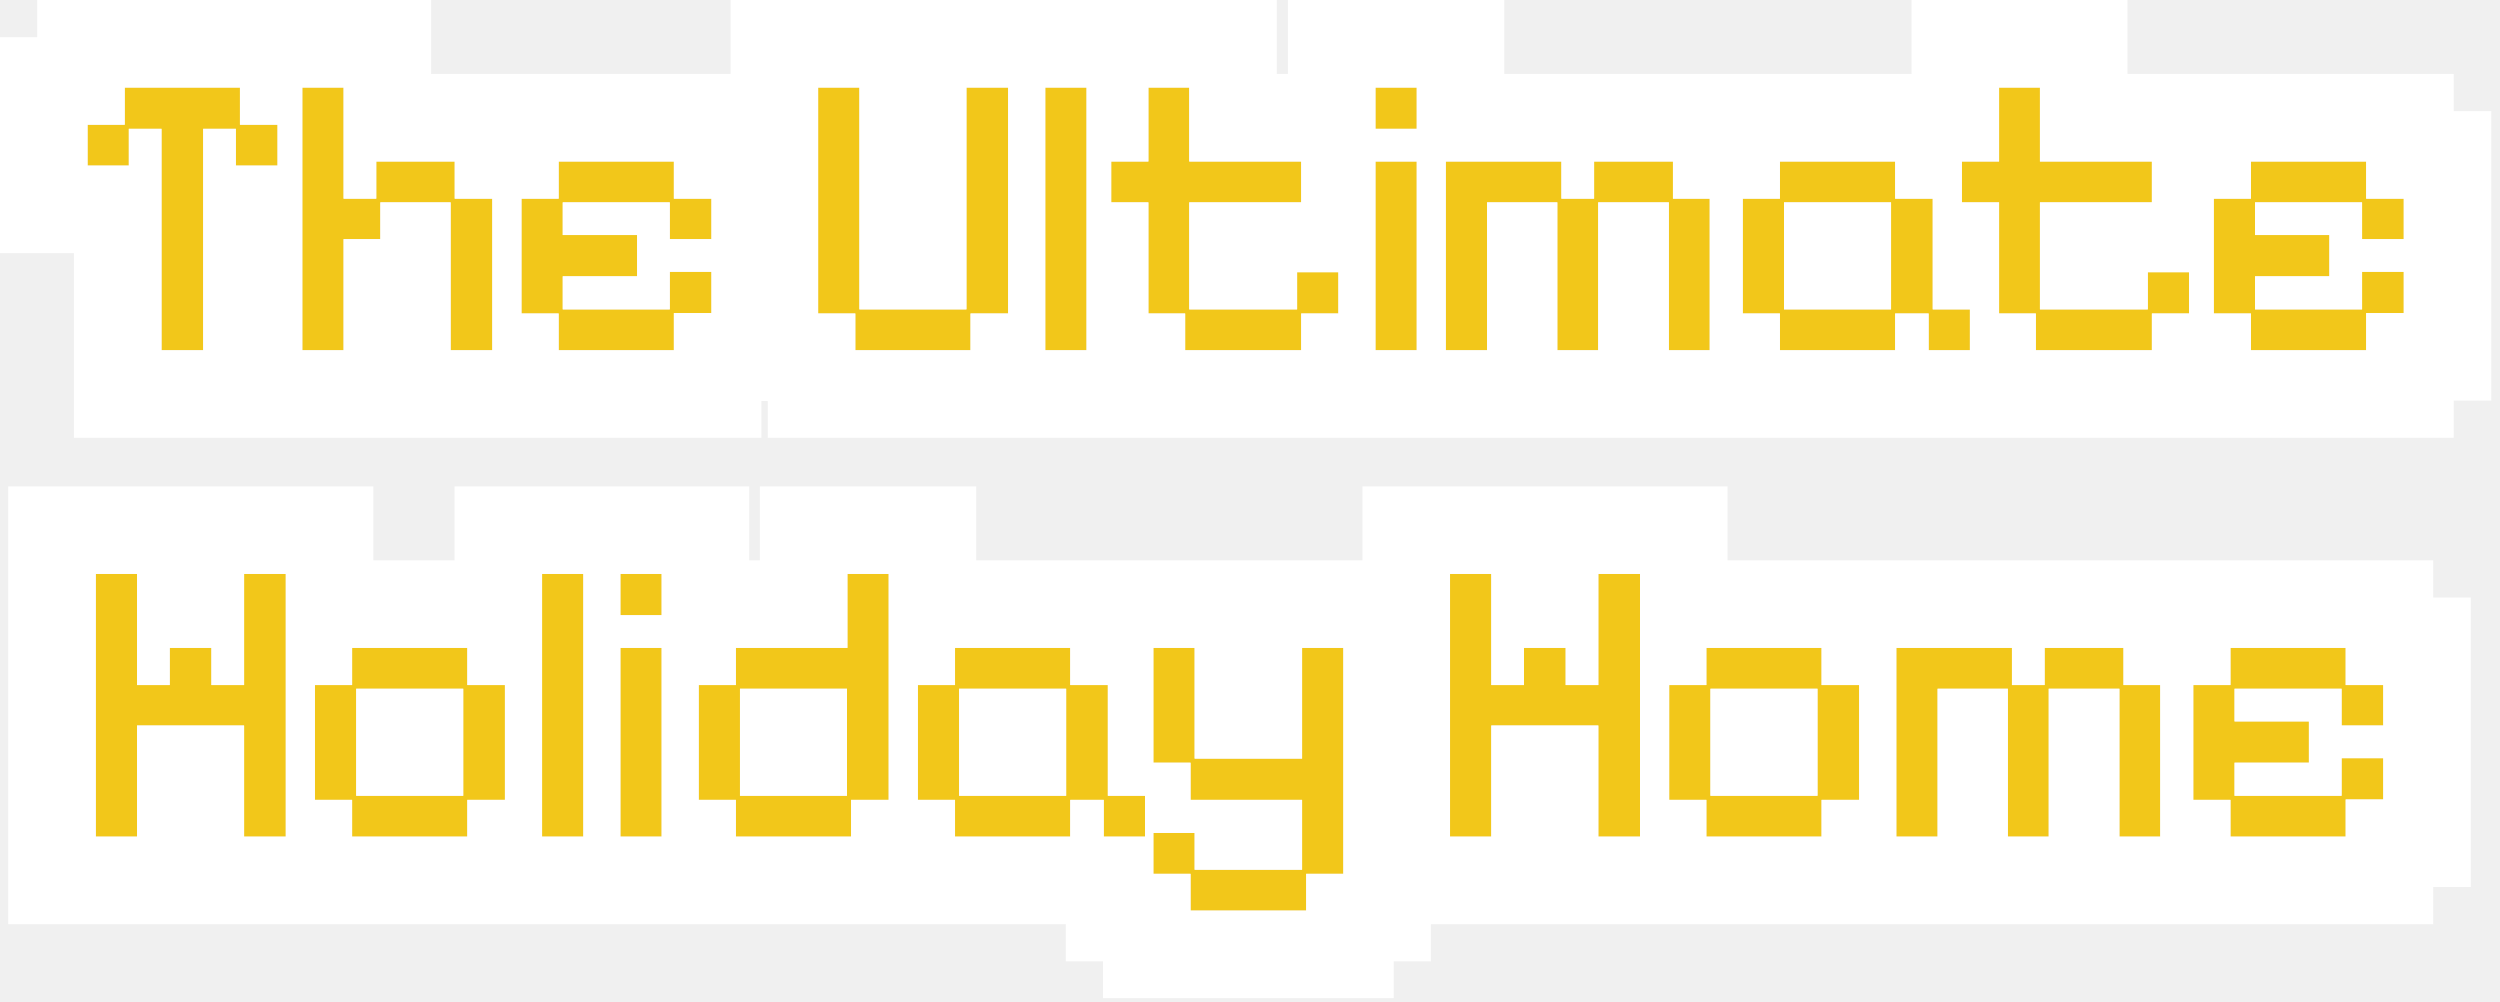
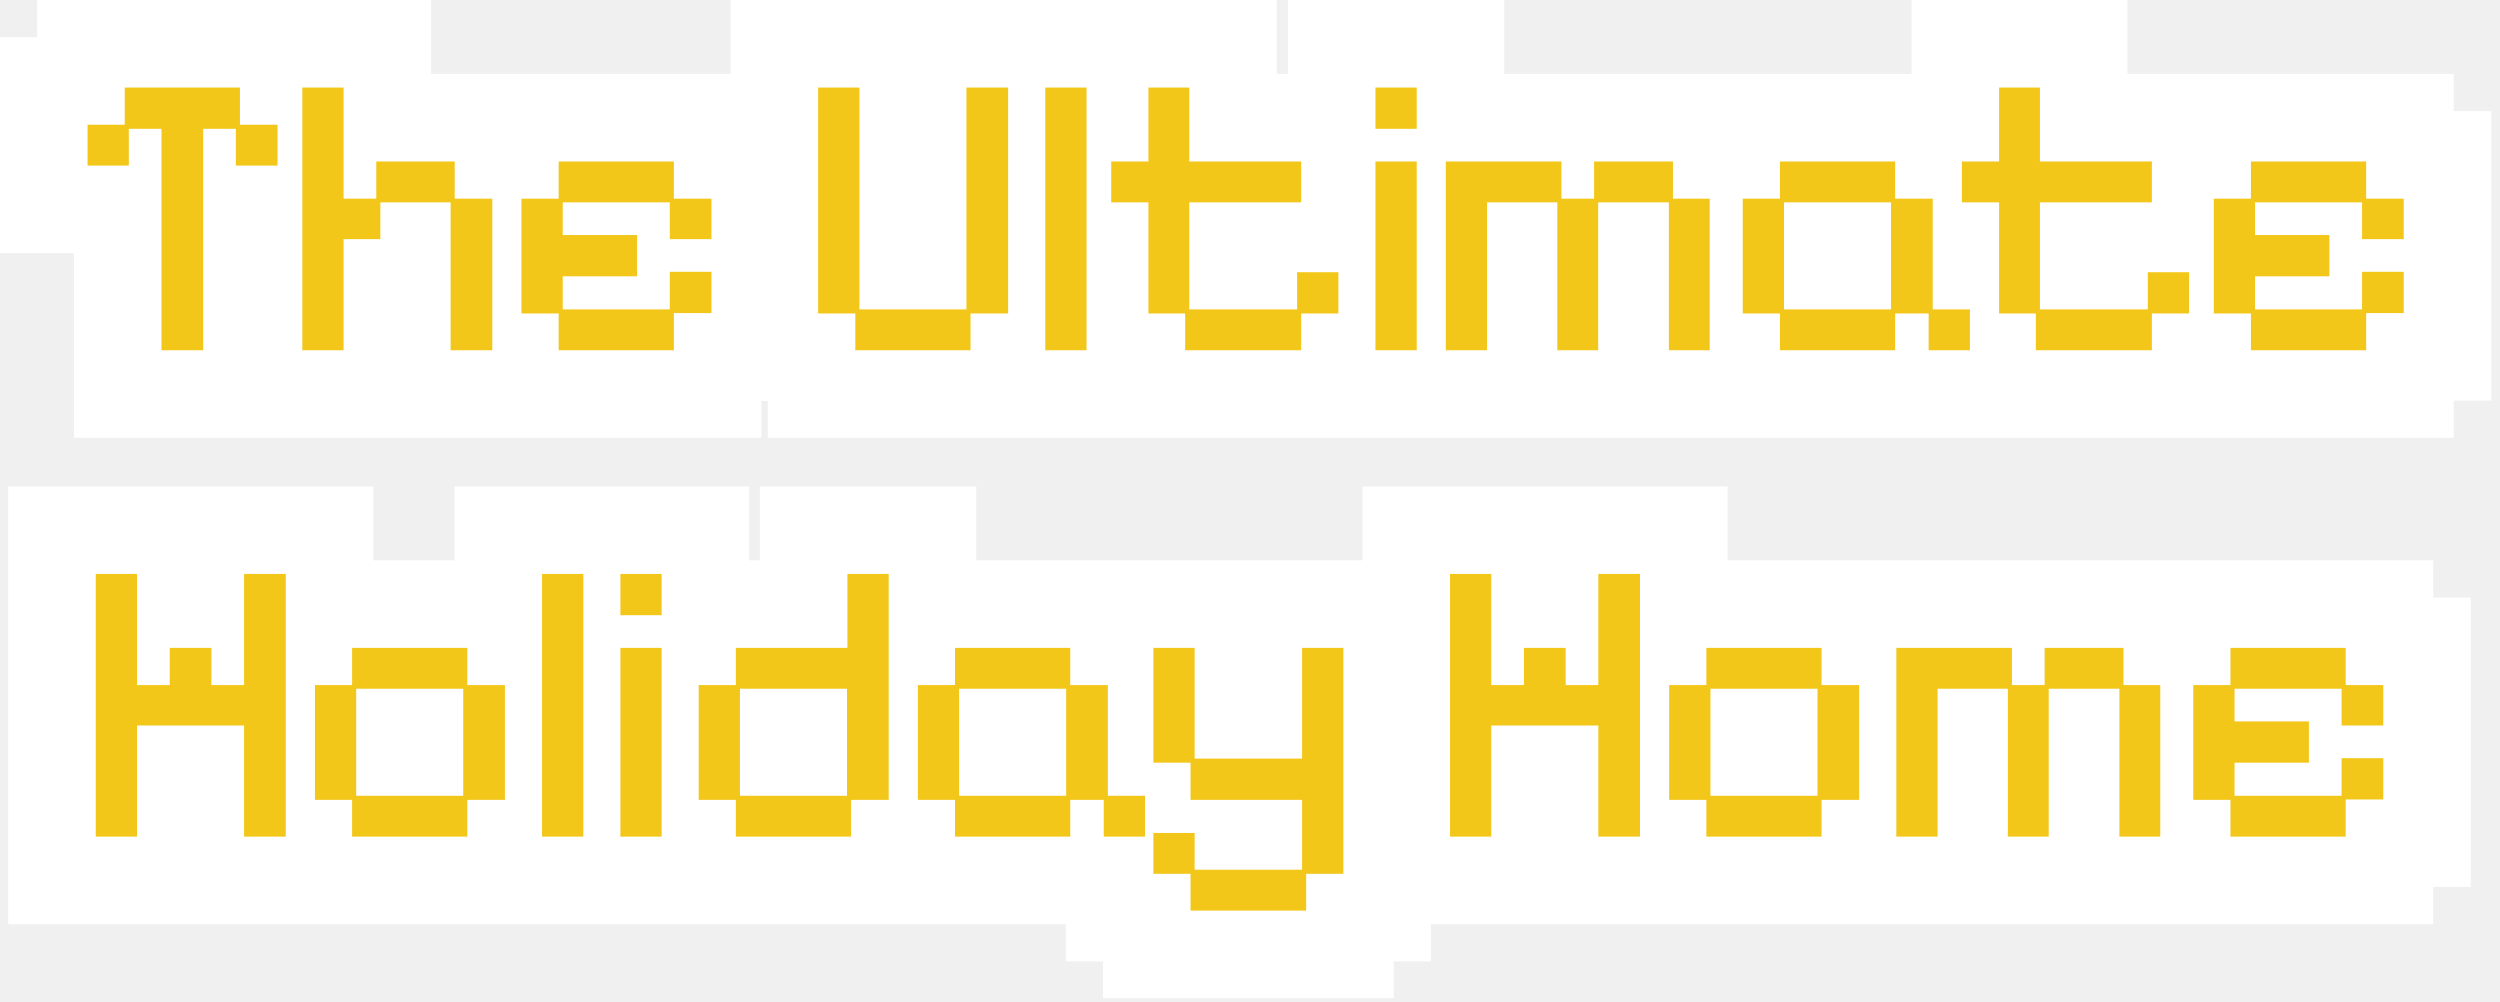
<svg xmlns="http://www.w3.org/2000/svg" xmlns:xlink="http://www.w3.org/1999/xlink" width="257" height="103" viewBox="0 0 257 103" fill="none">
+   <path d="M16.602 36.006V13.242H13.242V17.022H9V12.822H12.822V9H24.666V12.822H28.53V17.022H24.246V13.242H20.886V36.006H16.602ZM31.078 36.006V9H35.32V20.424H38.68V16.602H46.744V20.424H50.608V36.006H46.324V20.802H39.1V24.582H35.32V36.006H31.078ZM57.429 36.006V32.226H53.607V20.424H57.429V16.602H69.273V20.424H73.137V24.582H68.853V20.802H57.849V24.162H65.493V28.404H57.849V31.806H68.853V27.942H73.137V32.184H69.273V36.006H57.429ZM87.927 36.006V32.226H84.104V9H88.347V31.806H99.35V9H103.634V32.226H99.77V36.006H87.927ZM107.454 36.006V9H111.696V36.006H107.454ZM121.835 36.006V32.226H118.055V20.802H114.233V16.602H118.055V9H122.255V16.602H133.763V20.802H122.255V31.806H133.343V27.984H137.585V32.226H133.763V36.006H121.835ZM141.397 36.006V16.602H145.639V36.006H141.397ZM141.397 13.242V9H145.639V13.242H141.397ZM148.627 36.006V16.602H160.513V20.424H163.873V16.602H171.979V20.424H175.759V36.006H171.559V20.802H164.293V36.006H160.093V20.802H152.869V36.006H148.627ZM182.976 36.006V32.226H179.154V20.424H182.976V16.602H194.82V20.424H198.684V31.806H202.506V36.006H198.264V32.226H194.82V36.006H182.976ZM183.396 31.806H194.4V20.802H183.396V31.806ZM209.285 36.006V32.226H205.505V20.802H201.683V16.602H205.505V9H209.705V16.602H221.213V20.802H209.705V31.806H220.793V27.984H225.035V32.226H221.213V36.006H209.285ZM231.397 36.006V32.226H227.575V20.424H231.397V16.602H243.241V20.424H247.105V24.582H242.821V20.802H231.817V24.162H239.461V28.404H231.817V31.806H242.821V27.942H247.105V32.184H243.241V36.006H231.397ZM9.846 86.006V59H14.088V70.424H17.448V66.602H21.733V70.424H25.093V59H29.377V86.006H25.093V74.582H14.088V86.006H9.846ZM36.197 86.006V82.226H32.376V70.424H36.197V66.602H48.041V70.424H51.906V82.226H48.041V86.006H36.197ZM36.617 81.806H47.621V70.802H36.617V81.806ZM55.725 86.006V59H59.967V86.006H55.725ZM63.776 86.006V66.602H68.017V86.006H63.776ZM63.776 63.242V59H68.017V63.242H63.776ZM75.648 86.006V82.226H71.826V70.424H75.648V66.602H87.114V59H91.356V82.226H87.492V86.006H75.648ZM76.068 81.806H87.072V70.802H76.068V81.806ZM98.177 86.006V82.226H94.355V70.424H98.177V66.602H110.021V70.424H113.885V81.806H117.707V86.006H113.465V82.226H110.021V86.006H98.177ZM98.597 81.806H109.601V70.802H98.597V81.806ZM122.388 93.608V89.828H118.566V85.628H122.808V89.408H133.854V82.226H122.388V78.404H118.566V66.602H122.808V77.984H133.854V66.602H138.096V89.828H134.274V93.608H122.388ZM149.063 86.006V59H153.305V70.424H156.665V66.602H160.949V70.424H164.309V59H168.593V86.006H164.309V74.582H153.305V86.006H149.063ZM175.414 86.006V82.226H171.592V70.424H175.414V66.602H187.258V70.424H191.122V82.226H187.258V86.006H175.414ZM175.834 81.806H186.838V70.802H175.834V81.806ZM194.942 86.006V66.602H206.828V70.424H210.188V66.602H218.294V70.424H222.074V86.006H217.874V70.802H210.608V86.006H206.408V70.802H199.184V86.006H194.942ZM229.291 86.006V82.226H225.469V70.424H229.291V66.602H241.135V70.424H244.999V74.582H240.715V70.802H229.711V74.162H237.355V78.404H229.711V81.806H240.715V77.942H244.999V82.184H241.135V86.006H229.291Z" stroke-width="18" stroke="white" />
  <use xlink:href="#stroke0_148_1153" fill="#F2C71A" />
-   <mask id="stroke1_148_1153" maskUnits="userSpaceOnUse" x="-0.42" y="-0.498" width="257" height="104" fill="black">
-     <rect fill="white" x="-0.42" y="-0.498" width="257" height="104" />
-     <use xlink:href="#stroke0_148_1153" />
-   </mask>
-   <path d="M16.602 36.006V13.242H13.242V17.022H9V12.822H12.822V9H24.666V12.822H28.53V17.022H24.246V13.242H20.886V36.006H16.602ZM31.078 36.006V9H35.32V20.424H38.68V16.602H46.744V20.424H50.608V36.006H46.324V20.802H39.1V24.582H35.32V36.006H31.078ZM57.429 36.006V32.226H53.607V20.424H57.429V16.602H69.273V20.424H73.137V24.582H68.853V20.802H57.849V24.162H65.493V28.404H57.849V31.806H68.853V27.942H73.137V32.184H69.273V36.006H57.429ZM87.927 36.006V32.226H84.104V9H88.347V31.806H99.35V9H103.634V32.226H99.77V36.006H87.927ZM107.454 36.006V9H111.696V36.006H107.454ZM121.835 36.006V32.226H118.055V20.802H114.233V16.602H118.055V9H122.255V16.602H133.763V20.802H122.255V31.806H133.343V27.984H137.585V32.226H133.763V36.006H121.835ZM141.397 36.006V16.602H145.639V36.006H141.397ZM141.397 13.242V9H145.639V13.242H141.397ZM148.627 36.006V16.602H160.513V20.424H163.873V16.602H171.979V20.424H175.759V36.006H171.559V20.802H164.293V36.006H160.093V20.802H152.869V36.006H148.627ZM182.976 36.006V32.226H179.154V20.424H182.976V16.602H194.82V20.424H198.684V31.806H202.506V36.006H198.264V32.226H194.82V36.006H182.976ZM183.396 31.806H194.4V20.802H183.396V31.806ZM209.285 36.006V32.226H205.505V20.802H201.683V16.602H205.505V9H209.705V16.602H221.213V20.802H209.705V31.806H220.793V27.984H225.035V32.226H221.213V36.006H209.285ZM231.397 36.006V32.226H227.575V20.424H231.397V16.602H243.241V20.424H247.105V24.582H242.821V20.802H231.817V24.162H239.461V28.404H231.817V31.806H242.821V27.942H247.105V32.184H243.241V36.006H231.397ZM9.846 86.006V59H14.088V70.424H17.448V66.602H21.733V70.424H25.093V59H29.377V86.006H25.093V74.582H14.088V86.006H9.846ZM36.197 86.006V82.226H32.376V70.424H36.197V66.602H48.041V70.424H51.906V82.226H48.041V86.006H36.197ZM36.617 81.806H47.621V70.802H36.617V81.806ZM55.725 86.006V59H59.967V86.006H55.725ZM63.776 86.006V66.602H68.017V86.006H63.776ZM63.776 63.242V59H68.017V63.242H63.776ZM75.648 86.006V82.226H71.826V70.424H75.648V66.602H87.114V59H91.356V82.226H87.492V86.006H75.648ZM76.068 81.806H87.072V70.802H76.068V81.806ZM98.177 86.006V82.226H94.355V70.424H98.177V66.602H110.021V70.424H113.885V81.806H117.707V86.006H113.465V82.226H110.021V86.006H98.177ZM98.597 81.806H109.601V70.802H98.597V81.806ZM122.388 93.608V89.828H118.566V85.628H122.808V89.408H133.854V82.226H122.388V78.404H118.566V66.602H122.808V77.984H133.854V66.602H138.096V89.828H134.274V93.608H122.388ZM149.063 86.006V59H153.305V70.424H156.665V66.602H160.949V70.424H164.309V59H168.593V86.006H164.309V74.582H153.305V86.006H149.063ZM175.414 86.006V82.226H171.592V70.424H175.414V66.602H187.258V70.424H191.122V82.226H187.258V86.006H175.414ZM175.834 81.806H186.838V70.802H175.834V81.806ZM194.942 86.006V66.602H206.828V70.424H210.188V66.602H218.294V70.424H222.074V86.006H217.874V70.802H210.608V86.006H206.408V70.802H199.184V86.006H194.942ZM229.291 86.006V82.226H225.469V70.424H229.291V66.602H241.135V70.424H244.999V74.582H240.715V70.802H229.711V74.162H237.355V78.404H229.711V81.806H240.715V77.942H244.999V82.184H241.135V86.006H229.291Z" stroke-width="18" stroke="white" mask="url(#stroke1_148_1153)" />
  <defs>
    <path id="stroke0_148_1153" d="M16.602 36.006V13.242H13.242V17.022H9V12.822H12.822V9H24.666V12.822H28.53V17.022H24.246V13.242H20.886V36.006H16.602ZM31.078 36.006V9H35.32V20.424H38.68V16.602H46.744V20.424H50.608V36.006H46.324V20.802H39.1V24.582H35.32V36.006H31.078ZM57.429 36.006V32.226H53.607V20.424H57.429V16.602H69.273V20.424H73.137V24.582H68.853V20.802H57.849V24.162H65.493V28.404H57.849V31.806H68.853V27.942H73.137V32.184H69.273V36.006H57.429ZM87.927 36.006V32.226H84.104V9H88.347V31.806H99.35V9H103.634V32.226H99.77V36.006H87.927ZM107.454 36.006V9H111.696V36.006H107.454ZM121.835 36.006V32.226H118.055V20.802H114.233V16.602H118.055V9H122.255V16.602H133.763V20.802H122.255V31.806H133.343V27.984H137.585V32.226H133.763V36.006H121.835ZM141.397 36.006V16.602H145.639V36.006H141.397ZM141.397 13.242V9H145.639V13.242H141.397ZM148.627 36.006V16.602H160.513V20.424H163.873V16.602H171.979V20.424H175.759V36.006H171.559V20.802H164.293V36.006H160.093V20.802H152.869V36.006H148.627ZM182.976 36.006V32.226H179.154V20.424H182.976V16.602H194.82V20.424H198.684V31.806H202.506V36.006H198.264V32.226H194.82V36.006H182.976ZM183.396 31.806H194.4V20.802H183.396V31.806ZM209.285 36.006V32.226H205.505V20.802H201.683V16.602H205.505V9H209.705V16.602H221.213V20.802H209.705V31.806H220.793V27.984H225.035V32.226H221.213V36.006H209.285ZM231.397 36.006V32.226H227.575V20.424H231.397V16.602H243.241V20.424H247.105V24.582H242.821V20.802H231.817V24.162H239.461V28.404H231.817V31.806H242.821V27.942H247.105V32.184H243.241V36.006H231.397ZM9.846 86.006V59H14.088V70.424H17.448V66.602H21.733V70.424H25.093V59H29.377V86.006H25.093V74.582H14.088V86.006H9.846ZM36.197 86.006V82.226H32.376V70.424H36.197V66.602H48.041V70.424H51.906V82.226H48.041V86.006H36.197ZM36.617 81.806H47.621V70.802H36.617V81.806ZM55.725 86.006V59H59.967V86.006H55.725ZM63.776 86.006V66.602H68.017V86.006H63.776ZM63.776 63.242V59H68.017V63.242H63.776ZM75.648 86.006V82.226H71.826V70.424H75.648V66.602H87.114V59H91.356V82.226H87.492V86.006H75.648ZM76.068 81.806H87.072V70.802H76.068V81.806ZM98.177 86.006V82.226H94.355V70.424H98.177V66.602H110.021V70.424H113.885V81.806H117.707V86.006H113.465V82.226H110.021V86.006H98.177ZM98.597 81.806H109.601V70.802H98.597V81.806ZM122.388 93.608V89.828H118.566V85.628H122.808V89.408H133.854V82.226H122.388V78.404H118.566V66.602H122.808V77.984H133.854V66.602H138.096V89.828H134.274V93.608H122.388ZM149.063 86.006V59H153.305V70.424H156.665V66.602H160.949V70.424H164.309V59H168.593V86.006H164.309V74.582H153.305V86.006H149.063ZM175.414 86.006V82.226H171.592V70.424H175.414V66.602H187.258V70.424H191.122V82.226H187.258V86.006H175.414ZM175.834 81.806H186.838V70.802H175.834V81.806ZM194.942 86.006V66.602H206.828V70.424H210.188V66.602H218.294V70.424H222.074V86.006H217.874V70.802H210.608V86.006H206.408V70.802H199.184V86.006H194.942ZM229.291 86.006V82.226H225.469V70.424H229.291V66.602H241.135V70.424H244.999V74.582H240.715V70.802H229.711V74.162H237.355V78.404H229.711V81.806H240.715V77.942H244.999V82.184H241.135V86.006H229.291Z" />
  </defs>
</svg>
